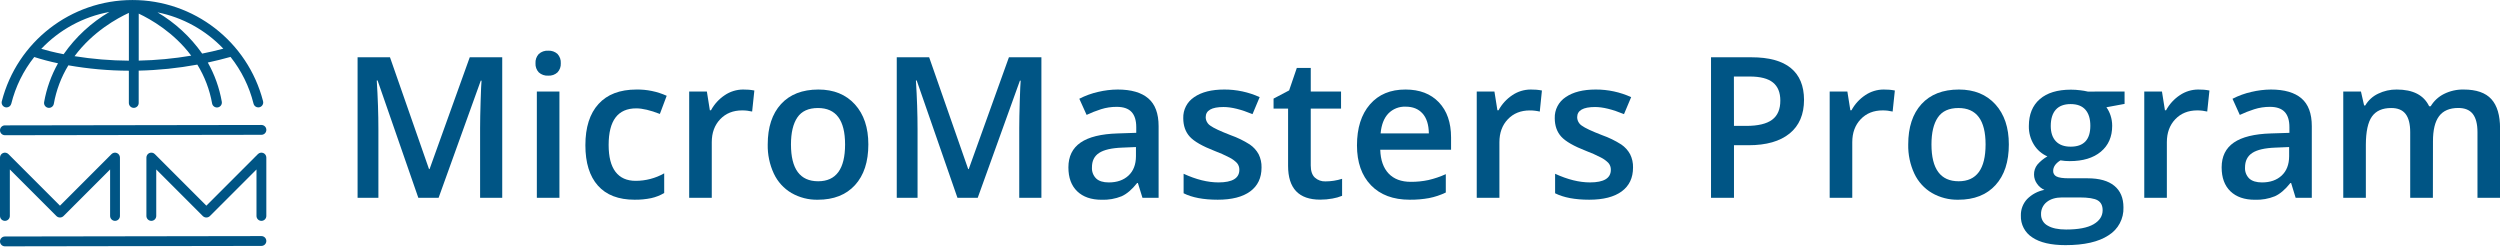
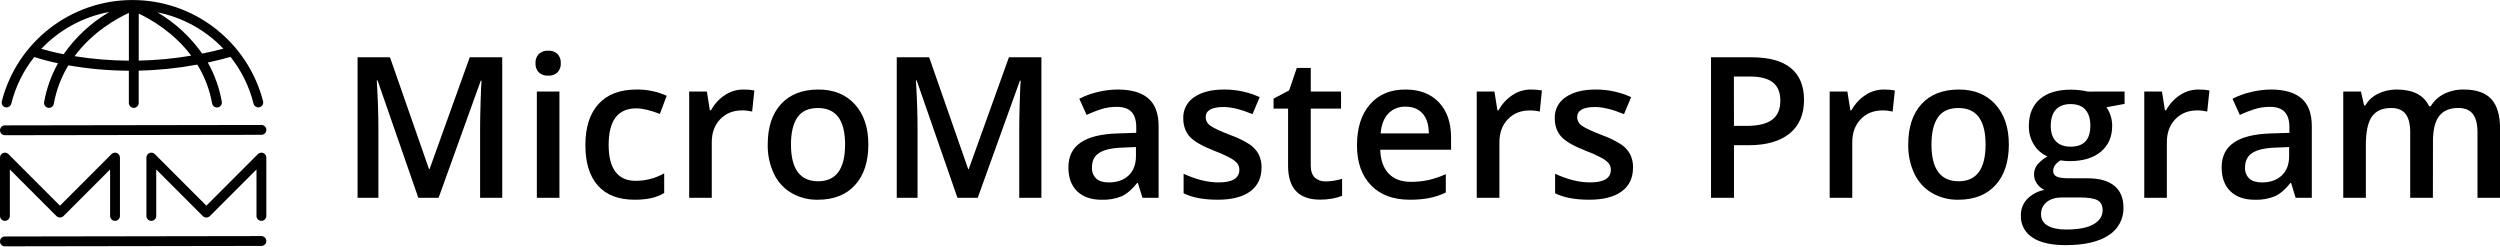
- <svg xmlns="http://www.w3.org/2000/svg" id="Layer_1" data-name="Layer 1" viewBox="0 0 1524.05 150.17">
-   <defs>
-     <style>.cls-1{fill:#005585;}</style>
-   </defs>
-   <path class="cls-1" d="M31.57,65.82a3,3,0,0,0,.72.09,3,3,0,0,0,2.91-2.28,74.73,74.73,0,0,1,14-28.45A143.33,143.33,0,0,0,63.68,39a75.1,75.1,0,0,0-8.46,23.65,3,3,0,1,0,5.91,1.06A68,68,0,0,1,70,40.24a216.58,216.58,0,0,0,36.87,3.29V63.18a3,3,0,1,0,6,0V43.48a224.37,224.37,0,0,0,35.75-3.67,67.78,67.78,0,0,1,9,23.66,3,3,0,1,0,5.91-1.06A74.82,74.82,0,0,0,155,38.54q6.81-1.46,13.86-3.43a74.71,74.71,0,0,1,14,28.43,3,3,0,1,0,5.82-1.45,82.24,82.24,0,0,0-159.27.1A3,3,0,0,0,31.57,65.82Zm42.2-31.16c11.14-15,26.08-23.14,33.12-26.39V37.41A217.27,217.27,0,0,1,73.77,34.67Zm39.12,2.7V8.72c7.35,3.47,21.4,11.46,32,25.63A218.5,218.5,0,0,1,112.89,37.37Zm51.57-7.27q-6.54,1.75-12.89,3A87.8,87.8,0,0,0,124.33,7.95,76,76,0,0,1,164.47,30.09ZM95,7.71A88.63,88.63,0,0,0,67.11,33.47c-6.06-1.19-10.7-2.41-13.63-3.27A76,76,0,0,1,95,7.71Z" transform="translate(-28.32 -0.42)" />
+ <svg xmlns="http://www.w3.org/2000/svg" viewBox="0 0 1524.05 150.17">
+   <path d="M31.57,65.82a3,3,0,0,0,.72.09,3,3,0,0,0,2.91-2.28,74.73,74.73,0,0,1,14-28.45A143.33,143.33,0,0,0,63.68,39a75.1,75.1,0,0,0-8.46,23.65,3,3,0,1,0,5.91,1.06A68,68,0,0,1,70,40.24a216.58,216.58,0,0,0,36.87,3.29V63.18a3,3,0,1,0,6,0V43.48a224.37,224.37,0,0,0,35.75-3.67,67.78,67.78,0,0,1,9,23.66,3,3,0,1,0,5.91-1.06A74.82,74.82,0,0,0,155,38.54q6.81-1.46,13.86-3.43a74.71,74.71,0,0,1,14,28.43,3,3,0,1,0,5.82-1.45,82.24,82.24,0,0,0-159.27.1A3,3,0,0,0,31.57,65.82Zm42.2-31.16c11.14-15,26.08-23.14,33.12-26.39V37.41A217.27,217.27,0,0,1,73.77,34.67Zm39.12,2.7V8.72c7.35,3.47,21.4,11.46,32,25.63A218.5,218.5,0,0,1,112.89,37.37Zm51.57-7.27q-6.54,1.75-12.89,3A87.8,87.8,0,0,0,124.33,7.95,76,76,0,0,1,164.47,30.09ZM95,7.71A88.63,88.63,0,0,0,67.11,33.47c-6.06-1.19-10.7-2.41-13.63-3.27A76,76,0,0,1,95,7.71Z" transform="translate(-28.32 -0.42)" />
  <path class="cls-1" d="M187.68,144.34h0l-156.37.25a3,3,0,0,0,0,6h0l156.37-.25a3,3,0,0,0,0-6Z" transform="translate(-28.32 -0.42)" />
  <path class="cls-1" d="M31.32,82.85h0l156.37-.25a3,3,0,1,0,0-6l-156.37.25a3,3,0,0,0,0,6Z" transform="translate(-28.32 -0.42)" />
  <path class="cls-1" d="M31.32,135.06a3,3,0,0,0,3-3V103.72l28.44,28.45a3.09,3.09,0,0,0,4.24,0l28.44-28.45v28.34a3,3,0,1,0,6,0V96.47a3,3,0,0,0-5.12-2.12L64.88,125.81,33.44,94.35a3,3,0,0,0-5.12,2.12v35.59A3,3,0,0,0,31.32,135.06Z" transform="translate(-28.32 -0.42)" />
  <path class="cls-1" d="M188.83,93.7a3,3,0,0,0-3.27.65l-31.44,31.45L122.69,94.35a3,3,0,0,0-5.12,2.12v35.59a3,3,0,0,0,6,0V103.72L152,132.17a3.09,3.09,0,0,0,4.24,0l28.44-28.45v28.34a3,3,0,0,0,6,0V96.47A3,3,0,0,0,188.83,93.7Z" transform="translate(-28.32 -0.42)" />
  <path class="cls-1" d="M283.34,121,258.5,49.46H258q1,15.94,1,29.88V121H246.31V35.34h19.75l23.79,68.14h.35l24.49-68.14h19.8V121H321V78.64q0-6.39.32-16.64t.56-12.42h-.47L295.7,121Z" transform="translate(-28.32 -0.42)" />
  <path class="cls-1" d="M354.77,39a7.62,7.62,0,0,1,2-5.68,7.88,7.88,0,0,1,5.77-2,7.71,7.71,0,0,1,5.65,2,7.62,7.62,0,0,1,2,5.68,7.48,7.48,0,0,1-2,5.54,7.64,7.64,0,0,1-5.65,2,7.81,7.81,0,0,1-5.77-2A7.48,7.48,0,0,1,354.77,39Zm14.59,82H355.59V56.2h13.77Z" transform="translate(-28.32 -0.42)" />
  <path class="cls-1" d="M415.18,122.17q-14.71,0-22.35-8.58t-7.65-24.64q0-16.35,8-25.14T416.29,55a43.33,43.33,0,0,1,18.46,3.81l-4.16,11.07q-8.73-3.4-14.41-3.4-16.82,0-16.82,22.32,0,10.9,4.19,16.38t12.28,5.48a35.22,35.22,0,0,0,17.4-4.57v12a27.18,27.18,0,0,1-7.88,3.11A47.35,47.35,0,0,1,415.18,122.17Z" transform="translate(-28.32 -0.42)" />
  <path class="cls-1" d="M481.33,55a33.18,33.18,0,0,1,6.86.59l-1.35,12.83a26,26,0,0,0-6.09-.7q-8.26,0-13.39,5.39t-5.13,14V121H448.46V56.2h10.78l1.82,11.43h.7a25.67,25.67,0,0,1,8.41-9.2A20,20,0,0,1,481.33,55Z" transform="translate(-28.32 -0.42)" />
  <path class="cls-1" d="M557.68,88.48q0,15.88-8.14,24.79t-22.68,8.91a31.07,31.07,0,0,1-16.05-4.1,27.07,27.07,0,0,1-10.72-11.78,40.11,40.11,0,0,1-3.75-17.81q0-15.76,8.09-24.61T527.21,55q14.06,0,22.27,9.05T557.68,88.48Zm-47.17,0q0,22.44,16.58,22.44,16.4,0,16.41-22.44,0-22.21-16.52-22.21-8.67,0-12.57,5.74T510.51,88.48Z" transform="translate(-28.32 -0.42)" />
  <path class="cls-1" d="M612,121,587.15,49.46h-.47q1,15.94,1,29.88V121H575V35.34h19.75l23.79,68.14h.35l24.49-68.14h19.8V121H649.67V78.64q0-6.39.32-16.64t.56-12.42h-.47L624.36,121Z" transform="translate(-28.32 -0.42)" />
  <path class="cls-1" d="M724.79,121,722,112h-.47q-4.69,5.92-9.43,8.06a29.84,29.84,0,0,1-12.19,2.14q-9.55,0-14.91-5.16t-5.36-14.59q0-10,7.44-15.12t22.68-5.57L721,81.39V77.93q0-6.21-2.9-9.29t-9-3.08A31.11,31.11,0,0,0,699.53,67a72.23,72.23,0,0,0-8.79,3.46l-4.45-9.84a48,48,0,0,1,11.54-4.19A53.14,53.14,0,0,1,709.67,55q12.36,0,18.66,5.39t6.3,16.93V121Zm-20.51-9.37q7.5,0,12-4.19t4.54-11.75V90.06l-8.32.35q-9.73.35-14.15,3.25T694,102.54a8.66,8.66,0,0,0,2.58,6.71Q699.12,111.63,704.28,111.63Z" transform="translate(-28.32 -0.42)" />
  <path class="cls-1" d="M797.38,102.54q0,9.49-6.91,14.56t-19.8,5.07q-13,0-20.8-3.93V106.35q11.43,5.27,21.27,5.27,12.71,0,12.71-7.68a6.08,6.08,0,0,0-1.41-4.1,16.66,16.66,0,0,0-4.63-3.4,79.66,79.66,0,0,0-9-4q-11.19-4.34-15.15-8.67t-4-11.25a14.77,14.77,0,0,1,6.71-12.92q6.71-4.6,18.25-4.6a51.7,51.7,0,0,1,21.62,4.63L791.88,70q-10.49-4.34-17.64-4.34-10.9,0-10.9,6.21a6.25,6.25,0,0,0,2.84,5.16q2.84,2.11,12.39,5.8a56.67,56.67,0,0,1,11.66,5.68,17,17,0,0,1,5.39,5.95A17.21,17.21,0,0,1,797.38,102.54Z" transform="translate(-28.32 -0.42)" />
  <path class="cls-1" d="M836.41,111a33.49,33.49,0,0,0,10.08-1.58v10.37a27.74,27.74,0,0,1-5.89,1.67,40.66,40.66,0,0,1-7.47.67q-19.57,0-19.57-20.62V66.63h-8.85V60.53l9.49-5,4.69-13.71h8.5V56.2h18.46V66.63H827.38v34.69q0,5,2.49,7.35A9.08,9.08,0,0,0,836.41,111Z" transform="translate(-28.32 -0.42)" />
  <path class="cls-1" d="M887.73,122.17q-15.12,0-23.64-8.82t-8.53-24.29q0-15.88,7.91-25T885.21,55q12.83,0,20.27,7.79t7.44,21.45V91.7H869.75q.29,9.43,5.1,14.5t13.54,5.07a50,50,0,0,0,10.69-1.08,56.05,56.05,0,0,0,10.63-3.6v11.19a42.26,42.26,0,0,1-10.2,3.4A62.52,62.52,0,0,1,887.73,122.17Zm-2.52-56.72a13.84,13.84,0,0,0-10.52,4.16q-4,4.16-4.72,12.13h29.41q-.12-8-3.87-12.16T885.21,65.45Z" transform="translate(-28.32 -0.42)" />
  <path class="cls-1" d="M961.45,55a33.18,33.18,0,0,1,6.86.59L967,68.44a26,26,0,0,0-6.09-.7q-8.26,0-13.39,5.39t-5.13,14V121H928.57V56.2h10.78l1.82,11.43h.7a25.67,25.67,0,0,1,8.41-9.2A20,20,0,0,1,961.45,55Z" transform="translate(-28.32 -0.42)" />
  <path class="cls-1" d="M1023.85,102.54q0,9.49-6.91,14.56t-19.8,5.07q-13,0-20.8-3.93V106.35q11.43,5.27,21.27,5.27,12.71,0,12.71-7.68a6.08,6.08,0,0,0-1.41-4.1,16.66,16.66,0,0,0-4.63-3.4,79.66,79.66,0,0,0-9-4q-11.19-4.34-15.15-8.67t-4-11.25a14.77,14.77,0,0,1,6.71-12.92q6.71-4.6,18.25-4.6a51.7,51.7,0,0,1,21.62,4.63L1018.34,70q-10.49-4.34-17.64-4.34-10.9,0-10.9,6.21a6.25,6.25,0,0,0,2.84,5.16q2.84,2.11,12.39,5.8a56.67,56.67,0,0,1,11.66,5.68,17,17,0,0,1,5.39,5.95A17.21,17.21,0,0,1,1023.85,102.54Z" transform="translate(-28.32 -0.42)" />
  <path class="cls-1" d="M1128.09,61.23q0,13.42-8.79,20.57t-25,7.15h-8.91V121h-14V35.34H1096q16.05,0,24.05,6.56T1128.09,61.23Zm-42.71,15.94h7.44q10.78,0,15.82-3.75t5-11.72q0-7.38-4.51-11t-14.06-3.63h-9.73Z" transform="translate(-28.32 -0.42)" />
  <path class="cls-1" d="M1176.6,55a33.18,33.18,0,0,1,6.86.59l-1.35,12.83a26,26,0,0,0-6.09-.7q-8.26,0-13.39,5.39t-5.13,14V121h-13.77V56.2h10.78l1.82,11.43h.7a25.67,25.67,0,0,1,8.41-9.2A20,20,0,0,1,1176.6,55Z" transform="translate(-28.32 -0.42)" />
  <path class="cls-1" d="M1252.95,88.48q0,15.88-8.14,24.79t-22.68,8.91a31.07,31.07,0,0,1-16.05-4.1,27.07,27.07,0,0,1-10.72-11.78,40.11,40.11,0,0,1-3.75-17.81q0-15.76,8.09-24.61T1222.48,55q14.06,0,22.27,9.05T1252.95,88.48Zm-47.17,0q0,22.44,16.58,22.44,16.4,0,16.41-22.44,0-22.21-16.52-22.21-8.67,0-12.57,5.74T1205.78,88.48Z" transform="translate(-28.32 -0.42)" />
  <path class="cls-1" d="M1323.5,56.2v7.56l-11.07,2.05a17.91,17.91,0,0,1,2.52,5,19.88,19.88,0,0,1,1,6.33q0,10-6.91,15.76t-19,5.74a30.86,30.86,0,0,1-5.62-.47q-4.45,2.75-4.45,6.45A3.58,3.58,0,0,0,1282,108q2.08,1.11,7.65,1.11h11.31q10.72,0,16.29,4.57t5.57,13.18a19.17,19.17,0,0,1-9.08,17q-9.08,6-26.25,6-13.24,0-20.21-4.69a15.15,15.15,0,0,1-7-13.36,14.22,14.22,0,0,1,3.78-10,20.25,20.25,0,0,1,10.58-5.65,10.34,10.34,0,0,1-4.54-3.78,9.53,9.53,0,0,1-1.79-5.48,9.43,9.43,0,0,1,2.05-6.15,23.66,23.66,0,0,1,6.09-5,18,18,0,0,1-8.17-7.06,20.77,20.77,0,0,1-3.13-11.46q0-10.55,6.65-16.35t19-5.8a46.24,46.24,0,0,1,5.77.38,36.55,36.55,0,0,1,4.54.79Zm-50.92,74.88a7.58,7.58,0,0,0,4,6.86q4,2.4,11.28,2.4,11.25,0,16.76-3.22t5.51-8.55q0-4.22-3-6t-11.22-1.79h-10.43q-5.92,0-9.4,2.78A9.13,9.13,0,0,0,1272.58,131.08Zm5.92-53.91q0,6.09,3.13,9.38t9,3.28q12,0,12-12.77,0-6.33-3-9.76t-9-3.43q-6,0-9.05,3.4T1278.5,77.17Z" transform="translate(-28.32 -0.42)" />
  <path class="cls-1" d="M1368.38,55a33.18,33.18,0,0,1,6.86.59l-1.35,12.83a26,26,0,0,0-6.09-.7q-8.26,0-13.39,5.39t-5.13,14V121h-13.77V56.2h10.78l1.82,11.43h.7a25.67,25.67,0,0,1,8.41-9.2A20,20,0,0,1,1368.38,55Z" transform="translate(-28.32 -0.42)" />
  <path class="cls-1" d="M1427.79,121l-2.75-9h-.47q-4.69,5.92-9.43,8.06a29.84,29.84,0,0,1-12.19,2.14q-9.55,0-14.91-5.16t-5.36-14.59q0-10,7.44-15.12t22.68-5.57l11.19-.35V77.93q0-6.21-2.9-9.29t-9-3.08a31.11,31.11,0,0,0-9.55,1.46,72.23,72.23,0,0,0-8.79,3.46l-4.45-9.84a48,48,0,0,1,11.54-4.19A53.14,53.14,0,0,1,1412.68,55q12.36,0,18.66,5.39t6.3,16.93V121Zm-20.51-9.37q7.5,0,12-4.19t4.54-11.75V90.06l-8.32.35q-9.73.35-14.15,3.25t-4.42,8.88a8.66,8.66,0,0,0,2.58,6.71Q1402.13,111.63,1407.29,111.63Z" transform="translate(-28.32 -0.42)" />
  <path class="cls-1" d="M1511.46,121h-13.83V81q0-7.44-2.81-11.1T1486,66.27q-8,0-11.69,5.19t-3.72,17.26V121h-13.77V56.2h10.78l1.93,8.5h.7a18,18,0,0,1,7.82-7.15A25.23,25.23,0,0,1,1489.38,55q14.94,0,19.8,10.2h.94a19.75,19.75,0,0,1,8.09-7.5,25.67,25.67,0,0,1,12-2.7q11.6,0,16.9,5.86t5.3,17.87V121h-13.77V81q0-7.44-2.84-11.1t-8.82-3.66q-8,0-11.75,5t-3.72,15.38Z" transform="translate(-28.32 -0.42)" />
</svg>
